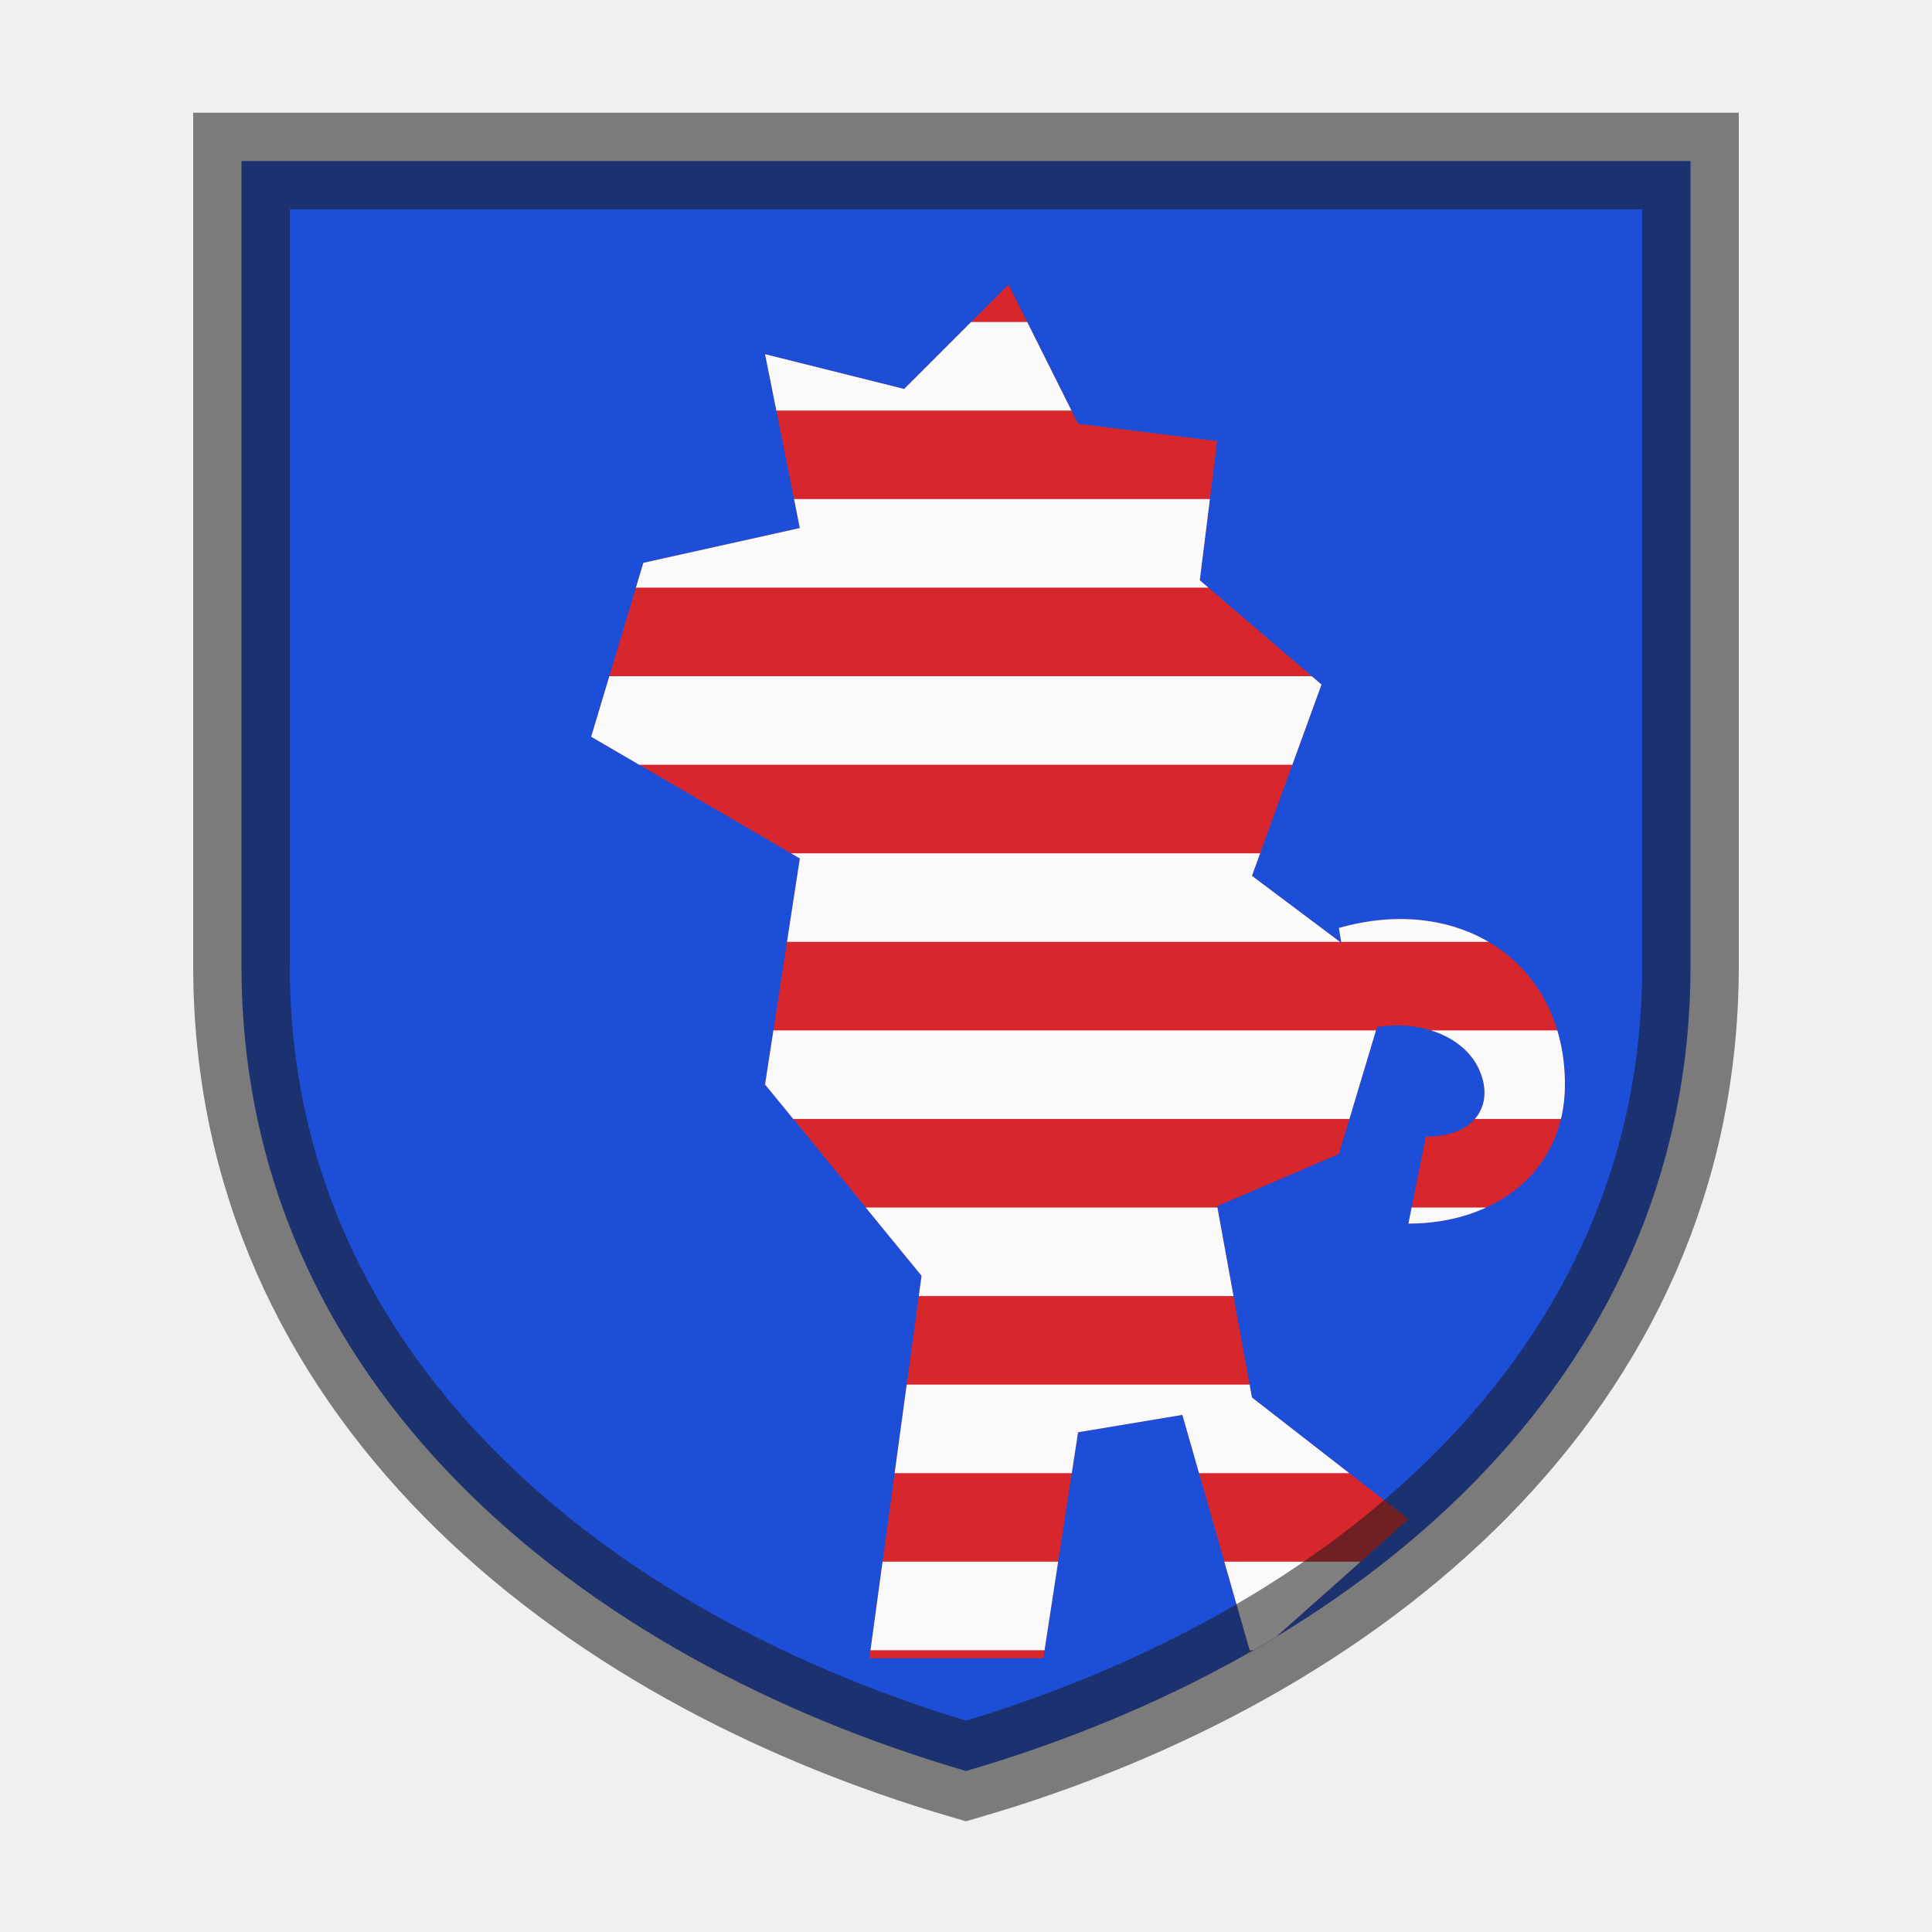
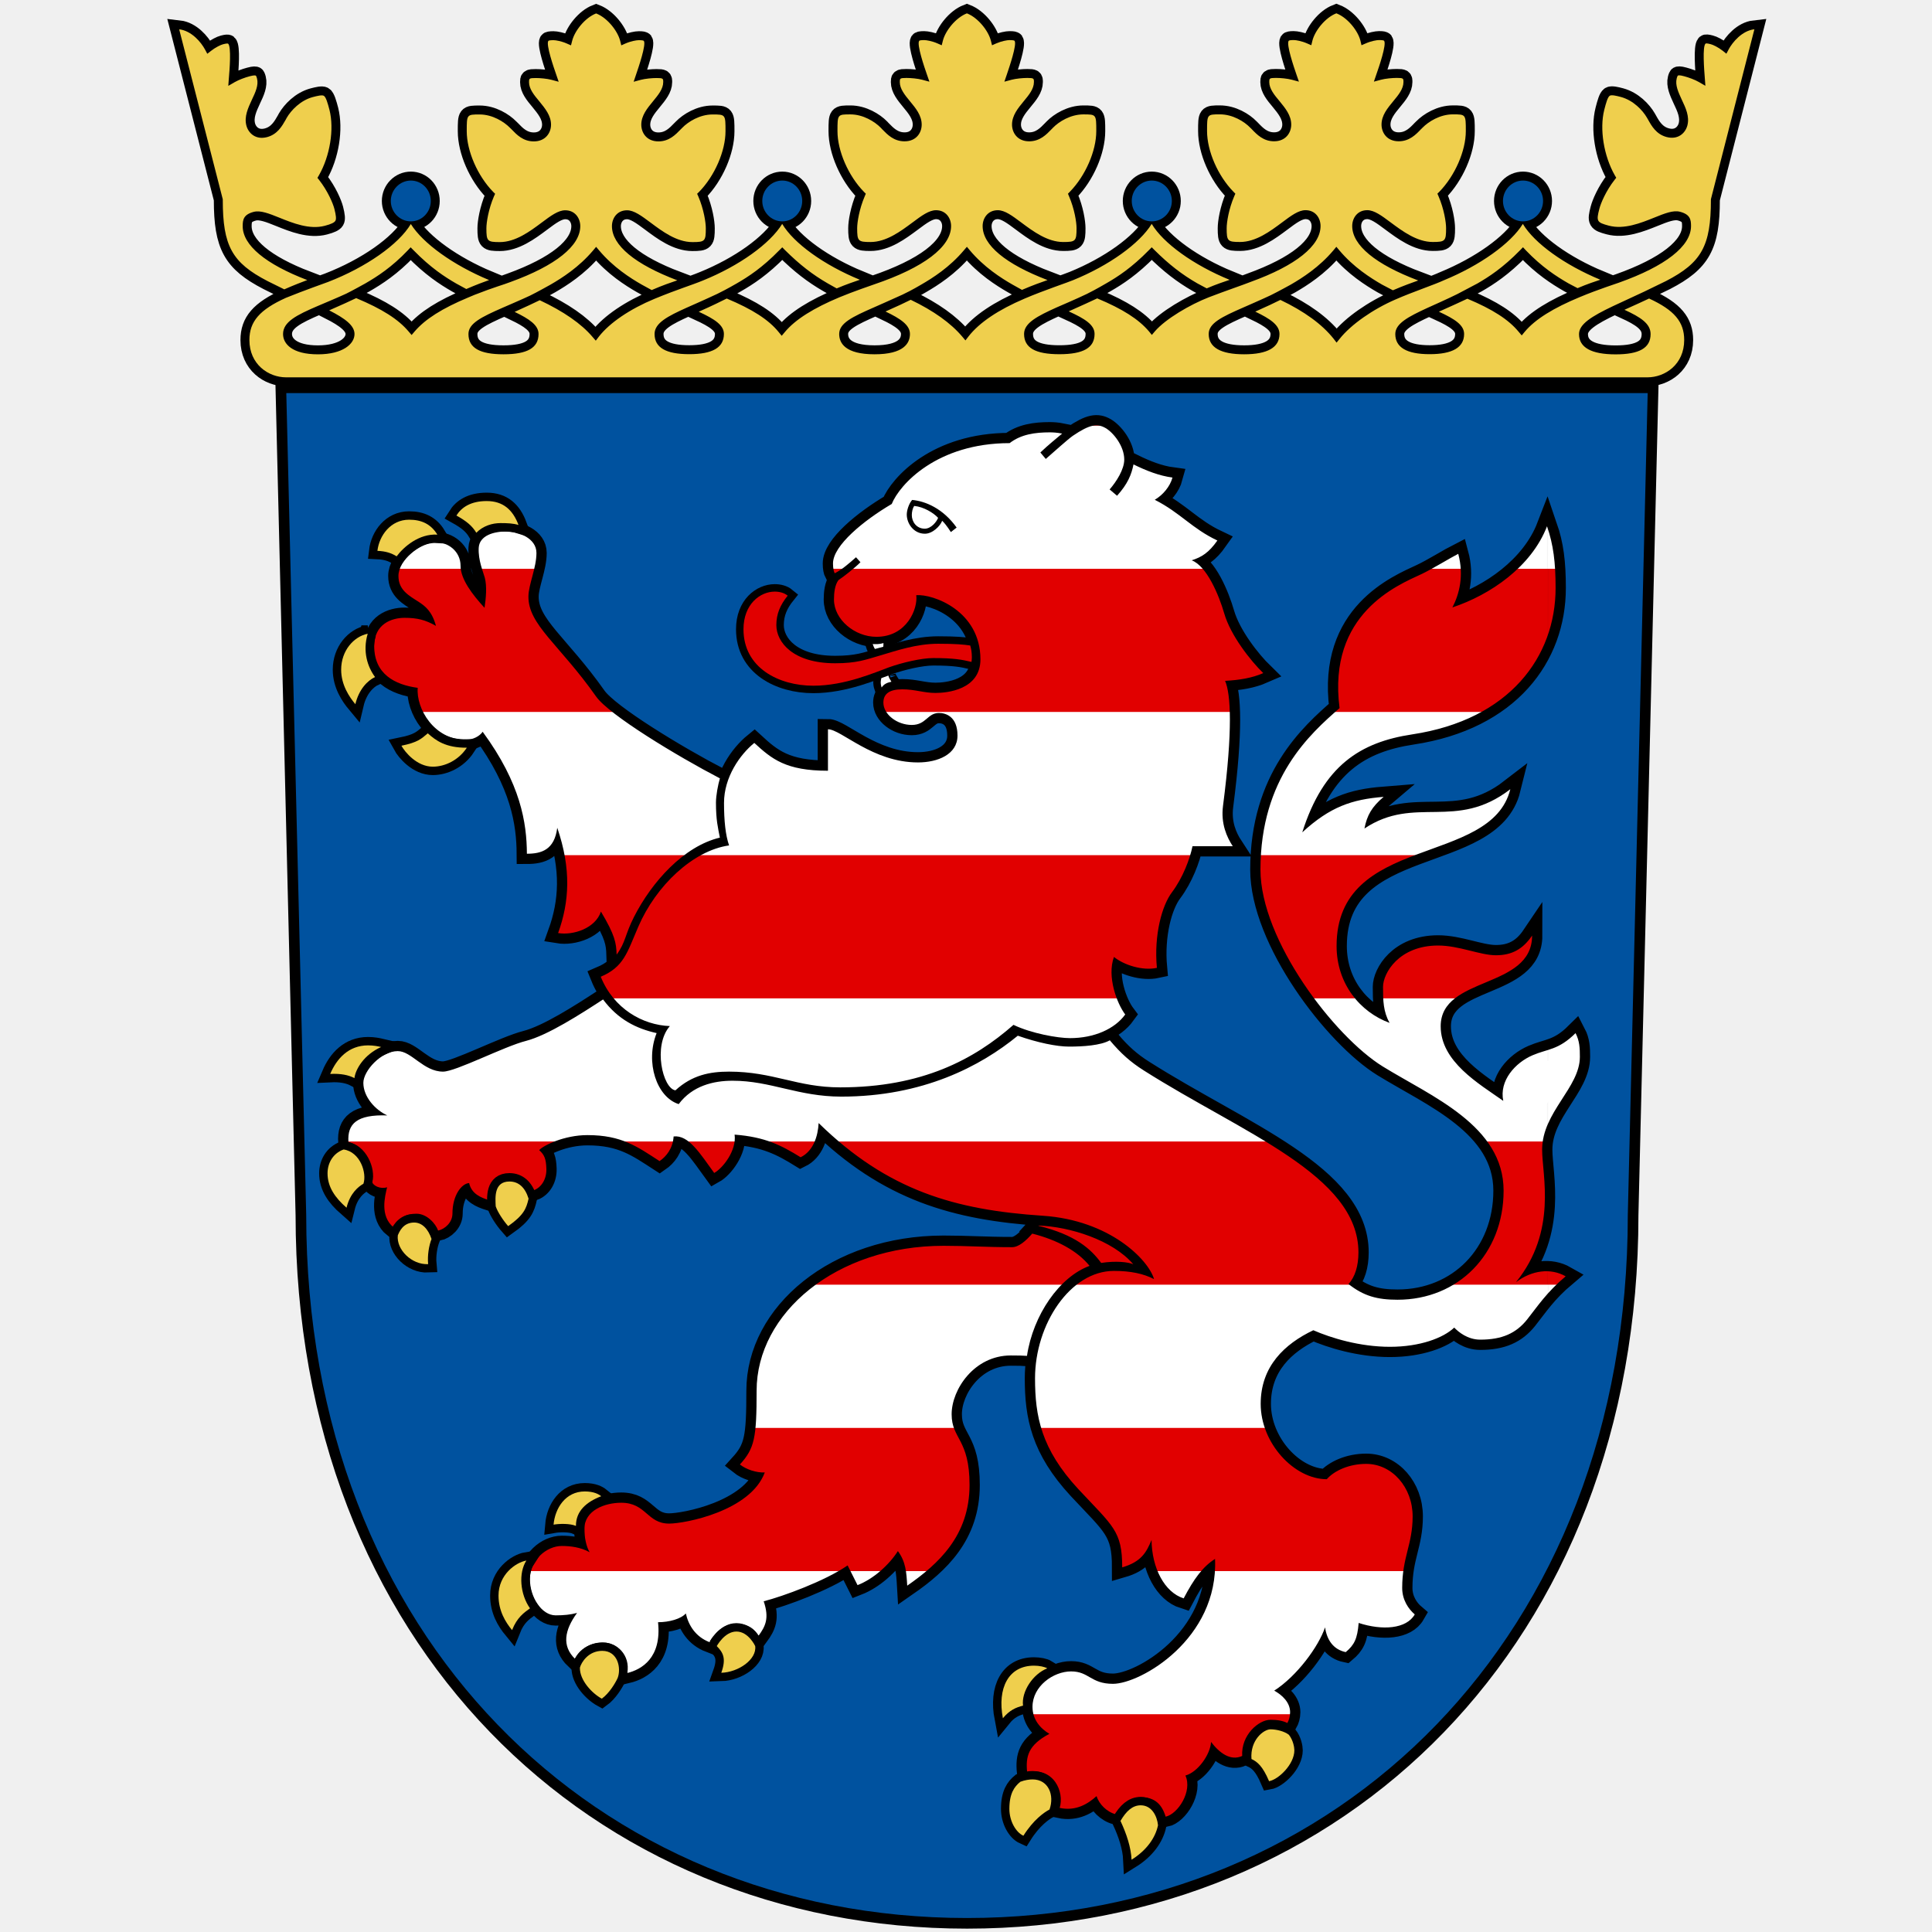
- <svg xmlns="http://www.w3.org/2000/svg" width="24" height="24" viewBox="0 0 24 24">
-   <defs>
-     <clipPath id="s">
-       <path d="M3 2h18v10c0 5.2-4.2 8.6-9 10C7.2 20.6 3 17.2 3 12z" />
-     </clipPath>
-     <clipPath id="l">
-       <path d="M10 20l.6-4.4-1.8-2.2.4-2.6-2.4-1.4.6-2 1.8-.4L8.8 5l1.6.4 1.2-1.2.8 1.6 1.6.2-.2 1.6 1.4 1.2-.8 2.2 1.6 1.2-.6 2-1.4.6.4 2.2 1.8 1.4L14.4 20l-.8-2.8-1.2.2-.4 2.6zM15.4 11.6c1.4-.4 2.6.4 2.6 1.8 0 1-.8 1.6-1.8 1.6l.2-1c.6 0 .8-.4.6-.8-.2-.4-.8-.6-1.4-.4z" transform="translate(0 -1) scale(1.08)" />
-     </clipPath>
-   </defs>
-   <g clip-path="url(#s)">
-     <rect x="0" y="0" width="24" height="24" fill="#1d4ed8" />
-     <g clip-path="url(#l)">
-       <rect x="0" y="0" width="24" height="24" fill="#d7262c" />
-       <rect x="0" y="4.0" width="24" height="1.1" fill="#fafafa" />
-       <rect x="0" y="6.2" width="24" height="1.1" fill="#fafafa" />
-       <rect x="0" y="8.4" width="24" height="1.1" fill="#fafafa" />
-       <rect x="0" y="10.6" width="24" height="1.1" fill="#fafafa" />
-       <rect x="0" y="12.8" width="24" height="1.1" fill="#fafafa" />
-       <rect x="0" y="15.0" width="24" height="1.1" fill="#fafafa" />
-       <rect x="0" y="17.2" width="24" height="1.1" fill="#fafafa" />
-       <rect x="0" y="19.4" width="24" height="1.1" fill="#fafafa" />
-     </g>
+ <svg xmlns="http://www.w3.org/2000/svg" xmlns:xlink="http://www.w3.org/1999/xlink" width="24" height="24" viewBox="-1 -1 430 518" preserveAspectRatio="xMidYMid meet">
+   <pattern id="a" height="76.78" patternTransform="translate(10 151.5)" patternUnits="userSpaceOnUse" width="360">
+     <path d="m.01 0h359.99l-.01 38.39h-359.99z" fill="#e10000" />
+     <path d="m.01 38.39h359.99l-.01 38.39h-359.99z" fill="#fff" />
+   </pattern>
+   <use stroke="#000" stroke-width="4.8" xlink:href="#e" />
+   <g fill="#00529f">
+     <use stroke="#000" stroke-width="5.7" xlink:href="#b" />
+     <path id="b" d="m37.1 324.75c0 113.18 77.84 188.5 177.18 188.5 99.3 0 177.16-75.32 177.16-188.5l5.33-220.36h-365.01z" fill="#00529f" />
+     <path d="m331.05 290.79l-6.55-3.84c-13.73-8.45-34.11-35.34-34.11-55.12 0-1.19.05-2.37.11-3.51h-13.59c-.98 3.4-2.73 7.61-5.47 11.24-1.6 2.11-3.65 7.54-3.65 14.72 0 1.16.07 2.35.18 3.59l.22 2.39-2.31.52c-3.35.74-7.02 0-10.07-1.31.07 3.67 1.77 7.71 3.11 9.47l1.24 1.64-1.21 1.67c-1.04 1.44-2.39 2.71-3.94 3.77 2.88 3.17 5.68 5.68 8.22 7.38 6.48 4.27 13.4 8.23 20.1 12.03 19.88 11.3 38.67 22 38.67 39.01 0 3.01-.59 5.61-1.66 7.72 2.69 1.6 5.39 2.26 9.46 2.26 14.93 0 25.78-11.15 25.78-26.51 0-13.14-12.46-20.24-24.53-27.12" />
+     <path d="m214.03 169.64c-.6-1.32-1.84-3.04-2.96-4.09-2.49-2.35-5.57-3.61-7.8-4.11-.4 2.08-1.36 4.4-3.08 6.4-.84 1-1.48 2.06-2.16 2.56 2.66-.63 5.55-1.11 8.55-1.11 2.5 0 5.18.14 7.45.35" />
+     <path d="m196.56 181.5c4.36 0 6.06.69 9.46.69 2.33 0 7.2-.13 8.78-3.53-2.92-.6-6.12-.9-9.55-.9-4.3 0-7.56.95-10.52 1.91.21.83.78 1.43 1.23 1.84.21 0 .41-.01.6-.01" />
  </g>
-   <path d="M3 2h18v10c0 5.2-4.2 8.6-9 10C7.2 20.6 3 17.2 3 12z" fill="none" stroke="#1c1c1c" stroke-opacity=".55" stroke-width="1.2" />
+   <use stroke="#000" stroke-width="5.5" xlink:href="#c" />
+   <use stroke="#000" stroke-width="4" xlink:href="#f" />
+   <path id="c" d="m199.47 137.12c0 1.75 1.24 3.63 3.48 3.63 1.73 0 3.21-1.91 3.57-2.91-1.23-1.34-3.85-2.94-6.39-3.19-.46.59-.66 1.66-.66 2.47zm83.44 77.94c2.66-20.49 2.07-29.99.56-33.51 3.9-.22 7.21-.76 10.23-2.08-3.36-3.27-8.75-10.06-10.47-16.02-1.42-4.91-4.69-12.71-8.72-14.22 2.67-.85 4.58-2.03 6.89-5.31-6.89-3.26-9.86-7.4-16.79-10.92 2.19-1.28 4.11-3.57 4.75-5.96-3.6-.48-7.04-1.85-10.45-3.52-.55 2.7-1.51 5.18-4.41 8.4l-1.99-1.69c1.81-2.09 3.92-5.37 3.92-8.01 0-3.66-2.96-7.26-4.99-8.44-2.21-1.27-4.19-1.07-8.82 2.08-1.55 1.11-5.16 4.41-7.23 6.19l-1.45-1.73c2.02-1.95 4.59-4.01 5.84-5.07-1.36-.27-2.45-.33-3.32-.33-3.9 0-7.71.52-10.76 2.89-19.47 0-29.5 11.07-31.61 16.31-7.48 4.4-15.75 11.12-15.75 15.95 0 1.27.18 2.08.46 2.64 2.01-1.03 3.96-2.74 5.71-4.3l1.19 1.33c-1.49 1.52-4.59 3.95-5.89 4.79-.97 1.28-1.21 3.39-1.21 5.21 0 5.38 5.58 10 11.37 10 8.25 0 11.17-7.64 10.69-11.16 4.48-.36 17.21 4.16 17.21 17.21 0 8.14-8.93 9-12.05 9-3.14 0-5.46-.97-8.91-.97-3.47 0-5.06 1.23-5.06 3.56 0 3.15 3.65 5.99 7.61 5.99 3.89 0 4.18-3.21 7.3-3.21 1.83 0 4.96.96 4.96 6.06 0 5.06-5.31 7.2-10.59 7.2-12.2 0-20.59-8.89-24.14-8.89v11.12c-11.3 0-15.06-3.15-19.75-7.46-3.87 3.15-8.12 9.21-8.12 16.08 0 4.76.4 8.68 1.36 11.4-9.66 1.37-19.61 10.79-24.35 21.81-3.03 7.02-3.85 10.75-10.06 13.4 3.48 8.59 11.21 12.95 18.53 13.23-4.61 5.24-1.92 16.73 1.49 17.23 4.47-4.1 9.23-5.02 14.38-5.02 11.87 0 18.28 4.22 29.79 4.22 21.91 0 35.88-7.45 46.47-16.76 4.82 2.31 11.87 3.56 15.16 3.56 6.46 0 11.99-2.45 14.8-6.34-2.22-2.94-4.95-10.16-3.02-15.43 2.67 2.17 7.66 3.77 11.51 2.93-.83-8.95 1.42-16.8 4.02-20.24 2.96-3.94 4.84-9 5.53-12.38h10.79c-1.57-2.4-3.24-6.04-2.61-10.82zm-72.97-73.38s-1.14-1.93-2.33-3.05c-.52 1.41-2.57 3.47-4.63 3.47-2.98 0-4.86-2.7-4.86-5.14 0-1.13.56-2.92 1.44-3.92 3.55.32 8.29 2.29 11.93 7.41-.01-.02-1.55 1.23-1.55 1.23zm151.54 201.07c11.1-13.7 6.99-28.64 6.99-35.51 0-10.05 10.12-16.61 10.12-24.9 0-2.29-.07-4.25-1.16-6.34-4.62 4.58-7.42 4.17-11.52 5.93-4.65 2-8.99 6.81-7.86 12.23-6.53-4.61-16.78-10.5-16.78-19.99 0-13.61 24.51-9.85 24.51-24.33-2.44 3.62-5.41 5.28-9.69 5.28-4.24 0-9.88-2.61-15.51-2.61-10.5 0-14.77 7.42-14.77 11.09 0 3.68.06 6.63 1.76 9.65-7.89-2.87-14.21-10.49-14.21-20.61 0-30.08 41.43-21.21 46.58-42.04-14.63 11.28-25.52 1.47-39.11 10.54.68-3.54 1.99-5.83 5.15-8.49-8.52.68-14.35 2.66-21.82 9.51 5.67-17.86 15.5-24.15 29.47-26.26 26.16-3.95 38.45-20.87 38.45-39.25 0-6.89-.59-11.58-2.3-16.55-4.19 10.87-15.25 18.4-25.37 21.76 1.83-3.5 3.15-8.47 1.57-14.37-2.1 1.06-7.1 4.16-10 5.5-6.13 2.87-25.11 10.48-21.82 35.86-7.86 6.89-21.21 18.67-21.21 43.32 0 18.88 19.78 44.74 32.81 52.78 13.05 8.05 32.38 15.83 32.38 33.29 0 16.97-12.14 29.24-28.45 29.24-5.47 0-9.08-1.01-13.14-4.21 1.76-1.88 2.67-4.87 2.67-8.48 0-20.71-31.05-31.97-57.56-48.79-3.51-2.22-6.11-4.52-9.1-8.08-2.45 1.39-7.15 1.69-10.94 1.69-3.3 0-8.47-1.07-13.73-2.92-9.98 8.18-25.44 16.33-47.33 16.33-11.53 0-18.92-4.26-29.14-4.26-5.14 0-10.77 1.35-14.45 6.27-5.92-1.87-9.02-11.23-5.92-19.04-5.42-1.2-10.35-3.64-14.36-9.02-5.94 3.87-14.83 9.61-20.66 11.11-5.82 1.47-18.84 8.24-22.24 8.24-5.25 0-8.42-5.5-12.15-5.5-4.44 0-9.22 5.3-9.22 8.5 0 3.81 3.24 7.3 6.42 8.74-8.14-.27-10.76 2.19-10.42 7.18 4.59.74 7.48 6.93 6.35 10.71.35.96 2.13 1.93 4.02 1.38-.59 2.47-1.99 7.7 1.75 10.76 1.45-2.74 3.37-3.67 6.14-3.67 2.75 0 5.13 2.63 5.79 4.52 1.81-.41 3.84-2.16 3.84-4.58 0-4.82 2.42-8.04 4.47-8.16.66 2.95 3.21 3.91 5.31 4.58-.34-5.25 3.17-6.92 5.47-6.92 3.64 0 5.21 1.58 6.59 4.25 2.12-.8 3.44-3.13 3.34-5.76-.09-2.63-.51-3.72-1.93-4.98 1.11-1.26 6.73-4.03 12.94-4.03 9.22 0 13.4 3.13 19.34 6.97 1.83-1.26 3.55-3.39 3.77-6.61 4.04-.45 7.05 4.54 10.88 9.79 2.36-1.32 6.05-6.06 5.47-10.28 8.18.62 12.53 2.87 17.7 6.07 3.42-1.67 4.64-5.64 4.83-9.17 18.58 18.18 36.64 23.29 60.1 24.85 17.89 1.19 28.29 11.72 29.83 16.99-2.79-1.45-6.29-2.2-10.76-2.2-11.72 0-21.15 14.35-21.15 28.77 0 10.2 1.63 18.96 11.61 29.74 9.31 9.97 11.76 11.2 11.76 20.97 5.11-1.48 6.49-4 7.87-7.35.07 7.54 3.49 14.05 8.61 15.67 2.77-5.28 5.12-8.48 8.41-10.58.94 21.45-19.94 33.49-27.37 33.49-5.97 0-6.39-3.33-11.22-3.33-4.76 0-10.35 3.96-10.35 9.51 0 3.46 2.18 5.85 4.53 7.23-5.7 3.01-6.39 6.06-5.97 10.27 7.12-1.44 10.04 5.24 8.73 9.59 4.4.94 7.61-1.12 9.88-3.16.7 2.16 2.72 4.22 5.14 4.87 1.52-2.64 3.89-4.56 6.8-4.56 2.93 0 5.36 1.13 6.59 5.2 3.3-.72 7.23-6.82 5.3-11.03 3.36-.91 6.71-5.7 6.87-9.01 2.24 2.93 5.19 5.2 8.35 3.76-.32-5.63 4.42-9.7 7.58-9.7 1.84 0 3.35.26 4.53.87.41-.74.74-1.78.74-2.91 0-2.67-2.25-4.68-4.26-5.77 6.08-3.9 11.9-11.83 13.63-16.97.48 3.33 2.19 5.94 5.54 6.64 2.3-1.94 3.12-3.54 3.47-7.82 6.31 2.05 12.79 1.64 15.04-2.29-1.68-1.43-3.37-3.88-3.37-7.1 0-8.32 2.8-11.62 2.8-19.19 0-7.75-5.49-14.07-12.45-14.07-4.59 0-8.55 1.81-10.57 4.11-8.73 0-17.72-9.63-17.72-20.2 0-10.07 6.41-16.07 14.11-19.74 4.74 2.07 12.44 4.44 20.54 4.44 8.08 0 14.31-2.37 17.24-5.15 1.12 1.16 3.58 3.23 6.97 3.23 5.87 0 9.61-1.71 12.55-5.37 2.9-3.66 5.22-7.28 10.36-11.61-4.04-2.3-9.1-1.62-13.28 1.55m-129.74-13c-1.72 1.97-3.64 3.64-5.41 3.64-7.13 0-11.82-.37-18.37-.37-28.85 0-50.12 18.11-50.12 38.84 0 12.67-.54 15.46-4.48 19.79 1.73 1.36 4.4 2.23 6.67 2.14-3.83 10.35-21.39 13.71-25.64 13.71-5.96 0-6.12-5.59-12.85-5.59-4.37 0-9.88 2.01-9.88 7.04 0 2.29.54 4.8 1.41 6.22-2.44-1.35-5.18-1.67-7.47-1.67-4.04 0-8.54 3.75-8.54 8.9 0 4.79 3.12 9.7 6.9 9.7 2.2 0 3.93-.17 5.74-.65-3.39 4.64-4.12 8.88-.53 12.33.69-1.69 3.06-4.37 7.69-4.37 3.45 0 7.17 3.27 6.31 8.15 3.8-.92 9.27-4.04 8.24-13.62 2.98 0 6.14-.87 7.45-2.35.7 3.14 2.59 6.25 6.35 7.7 1.02-1.92 3.74-4.97 6.95-4.97 3.53 0 5.19 1.58 6.21 3.23 1.84-2.53 2.92-4.67 1.37-9.22 5.19-1.33 16.46-5.45 22.5-9.62l2.66 5.29c4.32-1.68 8.46-5.44 10.82-9.13 2.12 2.88 2.29 5.68 2.5 9.27 8.41-5.84 16.71-13.43 16.71-27 0-12.38-4.8-12.26-4.8-18.96 0-6.66 6.07-15.76 15.86-15.76 2.19 0 3.18.03 4.34.11 1.63-10.96 8.72-21.19 16.78-24.13-3.25-4.03-8.73-6.97-15.37-8.65m-106.77-84.92c4.76-9.36 13.34-18.95 23.02-21.25-.52-2.71-1.05-4.66-1.05-9.41 0-1.84.55-4.79 1.06-6.48-11.4-5.93-29.74-17.02-33.2-21.95-9.87-14.01-18.25-19.24-18.14-26.87.04-3.16 2.15-7.64 2.15-11.62s-4.88-5.76-7.97-5.76c-3.58 0-7.33 1.11-7.51 4.42-.16 3.32 1.16 6.27 1.63 7.98.61 2.29.32 5.53-.07 8.07-3.26-3.55-6.43-7.67-6.43-11.3 0-3.72-3.23-6.43-6.96-6.26-3.74.18-9.69 4.67-9.69 9.02 0 3.8 2.83 5.28 5.43 6.95 1.69 1.12 3.55 2.46 4.63 6.44-2.84-1.61-5.01-2.16-8.43-2.16s-8.13 1.62-8.13 7.58c0 7.48 5.5 10.36 11.67 11.19-.47 5.48 4.34 13.94 12.86 13.94 1.86 0 3.72-.93 4.55-2.16 10.26 13.96 11.81 24.49 11.86 32.7 3.89 0 7.38-1.02 8.14-6.96 3.8 11.08 3.25 19.86.23 28.23 4.08.67 10-1.28 11.48-5.76 3.79 6.35 4.1 8.4 4.21 11.54 2.47-3.38 2.21-5.31 4.66-10.12m133.86 93.14c-5.54-6.51-17.07-10.08-25.36-10.38-.03 0 .03-.06-.08.06 9.92 2.43 14.07 6.21 16.83 9.96 3.95-.61 7.31-.23 8.61.36" fill="url(#a)" />
+   <use fill="#efcf4d" stroke="#000" stroke-width="4.5" xlink:href="#d" />
+   <path id="d" d="m85.5 133.34c-4.31 0-6.77 1.71-8.13 3.88 2.76 1.54 4.21 2.76 5.34 4.62 1.82-1.86 4.28-2.59 6.5-2.59 1.93 0 3.41.08 4.81.5-1.51-4.01-4.09-6.41-8.53-6.41zm-20.81 5c-4.94 0-8.01 4.24-8.5 8.35 2.3.11 3.72.59 5.16 1.47 1.87-2.53 5.99-6.11 10.91-5.82-1.73-2.85-4.27-4-7.56-4zm-11.09 30.57c-3.77.76-7.13 4.55-7.13 9.65 0 4.1 2.2 7.32 3.81 9.25.92-3.91 3.2-6.32 5.28-7.28-2-2.71-3.39-6.84-1.97-11.62zm16.09 26.71c-1.76 1.5-2.71 2.43-7.06 3.32.94 1.72 4.16 5.62 8.41 5.62 3.24 0 6.9-1.71 9.13-5.09-5.66.06-8.35-1.95-10.47-3.85zm-16 83.66c-5.26 0-8.43 3.6-10.16 7.66 2.87-.14 4.92.29 6.5 1.12.29-2.45 2.63-6.32 7.16-8.34-.77-.18-2-.44-3.5-.44zm-6.56 27.91c-2.91 1.06-4.31 3.7-4.31 6.4 0 3.66 2.04 6.55 5.09 9.22.97-3.93 3.18-5.65 4.53-6.43.96-2.8-.81-8.51-5.31-9.19zm44.47 8.59c-4.15 0-3.82 4.22-3.69 6.66.51 1.52 1.99 3.77 3.34 5.31 4.23-2.99 4.87-4.75 5.47-7.37-.94-3.04-2.69-4.6-5.13-4.6zm-25.56 11c-3.02 0-4.01 2.57-4.38 3.44-.43 3.78 3.69 7.92 8.13 7.72-.22-2.37.22-4.97.91-6.75-.88-2.63-2.49-4.41-4.66-4.41zm45.75 72.1c-5.19 0-7.99 4.53-8.37 8.9 1.54-.27 4.41-.34 6 .34-.02-4.04 2.86-6.45 6.78-7.96-.74-.59-2.04-1.28-4.41-1.28zm-15.66 18.53c-2.87.5-7.47 3.79-7.47 9.37 0 4.11 1.85 7.12 3.63 9.28 1.36-3.43 3.19-4.66 4.81-5.84-2.66-3.75-3.13-9.47-.97-12.81zm56.32 19.03c-3.21 0-5.27 3.93-5.28 3.9 1.75 1.76 2.58 3.36 1.22 7.16 4.58-.13 9.56-3.58 9.09-7.16 0 0-1.79-3.9-5.03-3.9zm-35.97 5.18c-3.74 0-5.61 3.08-6 4.5-.07 3.4 3.27 6.91 5.87 8.32 1.97-1.42 3.59-4.1 4.25-5.53 1-2.58.09-7.29-4.12-7.29zm115.75 3.97c-6.87 0-9.88 6.07-8.34 14.1 1.74-2.15 3.53-2.92 5.4-3.38-.47-3.78 2.65-8.48 6.5-10-.69-.42-2.15-.72-3.56-.72zm63.44 17.07c-1.9 0-5.53 2.9-5.13 7.96 1.58.74 3 1.91 4.72 5.94 2.46-.41 6.78-4.48 6.78-8.28 0-.8-.33-2.72-1.47-4.16-1.26-.98-3.43-1.46-4.9-1.46zm-63.82 13.43c-.86 0-2.07.17-3.28.63-1.63 1.32-2.94 3.16-2.94 7.28 0 3.26 1.74 6.28 3.76 7.19 2.68-4.26 5.54-6.26 7-7.03 1.38-3.85-.28-8.07-4.54-8.07zm29 6.94c-2.21 0-3.89 1.55-5.43 4.19 1.66 3.55 2.81 7.08 2.97 10.4 3.98-2.48 6.38-5.82 7.09-9.24-.24-2.5-1.7-5.35-4.63-5.35z" fill="#efcf4d" />
+   <g id="e">
+     <path d="m418.47 12.28l-.6 1.12-.97-.78c-1.21-.95-2.63-1.63-3.22-1.77-.99-.26-1.29-.24-1.4-.15-.87.75-.36 7.16-.19 9.26l.15 2.04-1.75-1.01c-1.05-.62-2.8-1.25-3.95-1.55-1.25-.35-1.57-.23-1.67-.18-.04.03-.16.17-.32.77-.45 1.78.43 3.68 1.36 5.7 1.05 2.21 2.12 4.48 1.51 6.88-.54 2.07-2.49 3.94-5.57 3.13-2.77-.74-4-2.91-4.98-4.67l-.28-.49c-1.16-2.01-3.67-4.68-7-5.58-1.24-.33-2.49-.62-2.97-.34-.57.32-1.03 1.98-1.49 3.78-1.31 5.16-.13 12.38 2.83 17.57l.38.65-.46.58c-2.29 2.94-3.69 6.24-4.07 7.75-.87 3.35-.67 3.65 2.53 4.51 4.11 1.1 8.6-.71 12.16-2.14 2.87-1.16 5.13-2.06 6.95-1.58 2.72.72 2.94 2.1 2.94 3.83 0 5.39-6.87 10.75-19.34 15.18-.32.14-5.45 1.76-10.5 3.87-6.97 2.89-11.9 5.89-14.74 9.29l-.81.98-.83-.98c-2.67-3.24-6.94-6.01-13.75-8.86-1.88.89-4.02 1.86-7.63 3.48 4.24 1.96 6.76 3.56 6.76 5.98 0 3.6-3.11 5.41-9.24 5.41s-9.21-1.81-9.21-5.41c0-2.82 3.55-4.66 8.58-6.98 0 0 6.16-2.75 8.08-3.74 1.91-.99 5.35-2.82 5.35-2.82 3.08-1.78 6.87-4.23 11.46-8.93l.77-.79.74.8c4.31 4.51 8.21 7.03 11.49 8.91l2.4 1.26c2.64-1.12 4.59-1.76 6.1-2.26-9.61-3.98-17.68-9.79-20.77-14.97-3.22 5.23-11.48 11.13-21.21 15.13-2.46 1.15-8.32 3.11-12.88 5.11-6.1 2.63-11.98 6.74-15.01 10.55l-.84 1.04-.82-1.06c-3.05-3.85-7.87-7.35-14.25-10.39-1.69.83-3.48 1.7-6.73 3.14 4 1.93 6.49 3.59 6.49 5.99 0 3.62-3.2 5.45-9.48 5.45-6.3 0-9.5-1.83-9.5-5.45 0-2.9 3.53-4.58 9.29-7.1 0 0 5.44-2.37 7.35-3.29 1.91-.93 5.38-2.85 5.38-2.85 3.07-1.78 7.61-4.66 11.41-9.17l.8-.96.81.96c3.79 4.51 8.36 7.4 11.43 9.17l2.92 1.53c2.97-1.28 5.12-2.03 6.79-2.63-11.44-4.31-17.7-9.45-17.7-14.6 0-2.12 1.38-4.25 4.03-4.25 1.88 0 3.84 1.46 6.33 3.32 3.13 2.32 7 5.21 11.24 5.21 3.34 0 3.57-.26 3.57-3.71 0-1.55-.54-5.11-2.03-8.56l-.3-.68.52-.52c4.17-4.27 7.1-10.94 7.1-16.26 0-4.49 0-4.49-3.48-4.49-3.42 0-6.52 1.93-8.14 3.59l-.4.39c-1.37 1.44-3.11 3.24-5.97 3.24-3.17 0-4.61-2.32-4.61-4.48 0-2.46 1.6-4.4 3.15-6.27 1.41-1.69 2.73-3.32 2.73-5.14 0-.95 0-1.1-1.77-1.1-1.21 0-3.05.17-4.22.48l-1.94.52.66-1.93c.7-1.98 2.78-8.05 2.09-9.01-.06-.1-.36-.21-1.37-.21-.6 0-2.15.27-3.54.89l-1.16.5-.29-1.23c-.65-2.61-3.42-6.16-6.45-7.33-3.03 1.17-5.77 4.72-6.42 7.33l-.3 1.23-1.15-.5c-1.41-.62-2.95-.89-3.55-.89-1 0-1.31.11-1.37.21-.67.97 1.4 7.04 2.08 9.01l.67 1.93-1.93-.52c-1.2-.32-3.03-.48-4.23-.48-1.79 0-1.79.15-1.79 1.1 0 1.82 1.34 3.45 2.76 5.14 1.54 1.88 3.13 3.81 3.13 6.27 0 2.16-1.44 4.48-4.6 4.48-2.87 0-4.6-1.8-5.98-3.24l-.39-.39c-1.6-1.66-4.71-3.59-8.14-3.59-3.46 0-3.46 0-3.46 4.49 0 5.32 2.9 12 7.08 16.26l.51.52-.3.68c-1.48 3.45-2.03 7.01-2.03 8.56 0 3.45.23 3.71 3.58 3.71 4.25 0 8.12-2.89 11.23-5.21 2.49-1.87 4.45-3.32 6.33-3.32 2.66 0 4.03 2.13 4.03 4.25 0 5.3-6.62 10.59-18.68 14.96-2.05.82-7.1 2.53-11.26 4.14-5.02 1.95-11.61 5.8-14.48 9.14l-.81.96-.78-.96c-2.74-3.23-7.01-5.98-13.87-8.84-1.89.9-3.97 1.83-7.64 3.48 4.35 1.99 6.93 3.59 6.93 6.05 0 3.71-2.99 5.44-9.44 5.44s-9.46-1.73-9.46-5.44c0-2.95 3.62-4.8 8.74-7.11 0 0 5.85-2.51 8.09-3.61 2.25-1.1 5.17-2.82 5.17-2.82 3.11-1.78 6.88-4.23 11.48-8.93l.75-.76.75.76c3.92 3.89 7.37 6.56 11.5 8.93l2.49 1.33c2.67-1.15 4.62-1.76 6.14-2.29-9.67-3.96-17.78-9.8-20.89-15-3.24 5.27-11.44 11.17-21.09 15.09-.98.45-7.97 2.78-13.01 4.95-6.98 2.97-12.12 6.4-15.03 10.15l-.81 1.05-.84-1c-3.07-3.65-7.74-6.97-13.83-9.89-1.65.82-3.53 1.71-6.76 3.14 4.03 1.93 6.55 3.62 6.55 6.02 0 2.48-1.64 5.45-9.49 5.45-7.84 0-9.48-2.98-9.48-5.45 0-2.9 3.52-4.58 9.26-7.1 0 0 5.23-2.3 7.68-3.43 2.45-1.14 5.07-2.71 5.07-2.71 3.08-1.78 7.61-4.66 11.41-9.17l.82-.96.8.96c3.8 4.51 8.33 7.4 11.42 9.17l2.55 1.42c2.98-1.28 5.21-2.06 6.85-2.63-11.24-4.29-17.4-9.37-17.4-14.48 0-2.12 1.4-4.25 4.06-4.25 1.88 0 3.84 1.46 6.33 3.32 3.11 2.32 6.98 5.21 11.22 5.21 3.34 0 3.57-.26 3.57-3.71 0-1.55-.53-5.11-2.02-8.56l-.28-.68.5-.52c4.18-4.27 7.09-10.94 7.09-16.26 0-4.49 0-4.49-3.46-4.49-3.43 0-6.55 1.93-8.16 3.59l-.38.39c-1.39 1.44-3.12 3.24-6 3.24-3.15 0-4.59-2.32-4.59-4.48 0-2.46 1.6-4.4 3.14-6.27 1.41-1.69 2.73-3.32 2.73-5.14 0-.95 0-1.1-1.77-1.1-1.19 0-3.02.17-4.21.48l-1.94.52.66-1.93c.67-1.98 2.75-8.05 2.08-9.01-.06-.1-.35-.21-1.36-.21-.62 0-2.14.27-3.56.89l-1.13.5-.31-1.23c-.65-2.61-3.41-6.16-6.43-7.33-3.02 1.17-5.79 4.72-6.44 7.33l-.31 1.23-1.14-.5c-1.4-.62-2.95-.89-3.56-.89-1 0-1.3.11-1.35.21-.68.97 1.39 7.04 2.08 9.01l.67 1.93-1.95-.52c-1.18-.32-3.02-.48-4.21-.48-1.78 0-1.78.15-1.78 1.1 0 1.82 1.33 3.45 2.72 5.14 1.56 1.88 3.15 3.81 3.15 6.27 0 2.16-1.43 4.48-4.59 4.48-2.89 0-4.6-1.8-6.01-3.24l-.36-.39c-1.63-1.66-4.74-3.59-8.14-3.59-3.48 0-3.48 0-3.48 4.49 0 5.32 2.92 12 7.08 16.26l.52.52-.29.68c-1.48 3.45-2.03 7.01-2.03 8.56 0 3.45.24 3.71 3.57 3.71 4.25 0 8.1-2.89 11.23-5.21 2.49-1.87 4.47-3.32 6.35-3.32 2.64 0 4.03 2.13 4.03 4.25 0 5.58-7.32 11.13-20.6 15.63 0 0-5.95 2.04-9.34 3.47-6.79 2.84-11.79 5.89-14.64 9.33l-.83.99-.81-.99c-2.68-3.31-7.01-6.1-13.93-9-1.8.9-3.72 1.85-7.51 3.54 4.24 1.96 6.75 3.57 6.75 5.96 0 3.65-3.05 5.42-9.3 5.42-6.26 0-9.29-1.77-9.29-5.42 0-2.94 3.56-4.77 8.58-7.03 0 0 5.74-2.53 8.26-3.73 2.51-1.22 5.17-2.78 5.17-2.78 3.09-1.78 6.88-4.23 11.46-8.93l.77-.76.74.76c3.93 3.89 7.37 6.56 11.48 8.93l2.37 1.33c2.65-1.12 4.66-1.79 6.21-2.32-9.66-3.97-17.73-9.79-20.82-14.98-3.27 5.32-11.5 11.22-21.19 15.15-3.16 1.31-6.61 2.29-13.07 4.95-6.49 2.69-12.02 6.4-14.93 10.17l-.79 1.04-.86-.99c-2.98-3.54-7.78-6.86-14.17-9.86-1.66.81-3.51 1.68-6.73 3.13 3.93 1.9 6.41 3.55 6.41 5.93 0 3.71-2.99 5.44-9.4 5.44-6.39 0-9.39-1.73-9.39-5.44 0-2.84 3.46-4.54 9.18-7.05 0 0 5.71-2.46 7.33-3.24 1.63-.78 5.5-2.95 5.5-2.95 3.08-1.78 7.61-4.66 11.42-9.17l.8-.96.81.96c3.79 4.51 8.32 7.4 11.42 9.17l2.67 1.46c2.97-1.29 5.2-2.04 6.87-2.61-11.34-4.29-17.53-9.4-17.53-14.53 0-2.12 1.39-4.25 4.05-4.25 1.86 0 3.84 1.46 6.33 3.32 3.11 2.32 6.96 5.21 11.21 5.21 3.37 0 3.58-.26 3.58-3.71 0-1.55-.54-5.11-2.02-8.56l-.31-.68.53-.52c4.18-4.27 7.08-10.94 7.08-16.26 0-4.49 0-4.49-3.48-4.49-3.41 0-6.52 1.93-8.13 3.59l-.39.39c-1.39 1.44-3.11 3.24-5.98 3.24-3.17 0-4.6-2.32-4.6-4.48 0-2.46 1.6-4.4 3.14-6.27 1.39-1.69 2.74-3.32 2.74-5.14 0-.95 0-1.1-1.78-1.1-1.19 0-3.03.17-4.22.48l-1.93.52.65-1.93c.68-1.98 2.75-8.05 2.09-9.01-.06-.1-.35-.21-1.36-.21-.62 0-2.16.27-3.57.89l-1.12.5-.31-1.23c-.66-2.61-3.42-6.16-6.44-7.33-3.02 1.17-5.77 4.72-6.42 7.33l-.32 1.23-1.14-.5c-1.4-.62-2.94-.89-3.54-.89-1.02 0-1.32.11-1.4.21-.66.97 1.43 7.04 2.12 9.01l.66 1.93-1.93-.52c-1.2-.32-3.04-.48-4.23-.48-1.79 0-1.79.15-1.79 1.1 0 1.82 1.33 3.45 2.75 5.14 1.53 1.88 3.15 3.81 3.15 6.27 0 2.16-1.46 4.48-4.62 4.48-2.87 0-4.59-1.8-5.97-3.24l-.4-.39c-1.63-1.66-4.72-3.59-8.14-3.59-3.47 0-3.47 0-3.47 4.49 0 5.32 2.92 12 7.08 16.26l.53.52-.31.68c-1.48 3.45-2.03 7.01-2.03 8.56 0 3.45.24 3.71 3.58 3.71 4.24 0 8.11-2.89 11.22-5.21 2.49-1.87 4.46-3.32 6.34-3.32 2.64 0 4.03 2.13 4.03 4.25 0 5.3-6.59 10.57-18.66 14.96-2.04.8-4.21 1.32-9.66 3.45l-1.74.73c-6.97 2.91-11.53 5.8-14.35 9.1l-.81.95-.82-.96c-2.76-3.27-7.11-6.03-14.04-8.93-1.73.82-3.71 1.74-7.24 3.28 4.33 2.21 6.79 4.08 6.79 6.35 0 2.62-3.07 5.44-9.81 5.44-6.91 0-9.35-2.81-9.35-5.44 0-3.27 3.65-5.09 9.23-7.49 0 0 6.36-2.68 7.72-3.34 1.37-.66 5.06-2.71 5.06-2.71 3.26-1.88 7.15-4.39 11.45-8.91l.75-.8.78.79c4.59 4.7 8.37 7.15 11.46 8.93l2.68 1.46c2.67-1.14 4.56-1.86 6.11-2.4-9.62-4-17.75-9.85-20.98-15.03-3.24 5.44-11.95 11.58-22.2 15.54-.51.2-6.57 2.33-11.26 4.24-7.07 3.19-9.82 6.36-9.82 11.33 0 6.5 5.08 10 9.85 10h364.98c4.78 0 9.86-3.5 9.86-10 0-4.87-2.64-8.02-9.41-11.13-1.66.8-3.63 1.66-6.61 3.02 4.29 1.97 7.01 3.69 7.01 6.51 0 3.71-2.98 5.44-9.37 5.44-6.52 0-9.82-1.84-9.82-5.44 0-2.64 3.33-4.74 9.09-7.48 0 0 6.77-3.14 8.37-3.89 1.61-.76 5.85-2.84 5.85-2.84 9.57-4.95 12.05-9.44 12.05-21.8v-.14s10.98-42.93 11.66-45.57c-3.3.37-5.86 3.45-6.93 5.44m-398.38 47.35c0-1.73.22-3.11 2.93-3.83 1.82-.48 4.09.42 6.97 1.58 3.57 1.44 8.03 3.24 12.15 2.14 1.69-.45 2.52-.85 2.8-1.33.28-.46.19-1.39-.26-3.18-.38-1.5-1.79-4.81-4.08-7.75l-.47-.58.38-.65c2.99-5.19 4.15-12.41 2.85-17.57-.47-1.79-.94-3.45-1.51-3.78-.47-.29-1.73.01-2.98.34-3.3.89-5.82 3.56-6.99 5.58l-.26.49c-1 1.74-2.22 3.92-4.99 4.66-3.06.81-5.03-1.06-5.56-3.13-.61-2.4.46-4.67 1.48-6.88.96-2.02 1.84-3.92 1.38-5.7-.16-.61-.28-.75-.33-.77-.07-.05-.4-.17-1.68.18-1.15.3-2.86.92-3.95 1.55l-1.74 1.01.15-2.04c.19-2.11.7-8.51-.19-9.26-.09-.08-.41-.1-1.38.15-.58.14-2.01.82-3.21 1.77l-1 .78-.6-1.12c-1.06-1.99-3.63-5.06-6.94-5.44.67 2.64 11.69 45.57 11.69 45.57v.14c0 12.36 2.46 16.85 12.02 21.8l4.47 2.21c2.68-1.17 4.63-1.92 6.16-2.49-11.19-4.28-17.31-9.36-17.31-14.45" fill="#efcf4d" />
+     <path d="m363.34 47.41c-2.96 0-5.37 2.46-5.37 5.47 0 3.02 2.41 5.47 5.37 5.47s5.38-2.45 5.38-5.47c0-3.01-2.42-5.47-5.38-5.47zm-99.53 0c-2.96 0-5.37 2.46-5.37 5.47 0 3.02 2.41 5.47 5.37 5.47s5.38-2.45 5.38-5.47c0-3.01-2.42-5.47-5.38-5.47zm-99.06 0c-2.97 0-5.37 2.46-5.37 5.47 0 3.02 2.4 5.47 5.37 5.47 2.94 0 5.34-2.45 5.34-5.47 0-3.01-2.4-5.47-5.34-5.47zm-99.59 0c-2.95 0-5.38 2.46-5.38 5.47 0 3.02 2.43 5.47 5.38 5.47 2.96 0 5.34-2.45 5.34-5.47 0-3.01-2.38-5.47-5.34-5.47z" fill="#00529f" />
+   </g>
+   <g id="f">
+     <path d="m194 181.78c-.41-.65-.66-1.08-.82-1.65 0-.01-1.88.71-1.88.69-.14.6-.31 1.33.08 2.51.58-.86 1.34-1.28 2.62-1.55zm-4.41-8.78s2.23-.57 2.23-.59c.04-.21.05-.7.05-.99-1.05.33-2.02.3-2.89.26.14.45.43 1.1.61 1.32z" fill="#fff" />
+     <path d="m206.54 171.6c-5.91 0-11.31 1.9-15.41 3.1-4.12 1.2-6.42 2.13-12.21 2.13-11.34 0-15.77-5.67-15.77-10.23 0-3 1.04-5.41 3.04-7.89-.94-.78-2.23-1.09-3.47-1.09-3.9 0-8.38 3.35-8.38 10.1 0 10.34 9.44 15.13 18.74 15.13 8.52 0 16.64-3.62 20.26-4.93 3.62-1.29 8.7-2.48 11.86-2.48 5.68 0 7.75.43 10.27 1.03.04-.27.1-.79.1-1.23 0-1.38-.19-2.31-.43-3.17-1.76-.26-3.82-.47-8.6-.47z" fill="#e10000" />
+   </g>
</svg>
